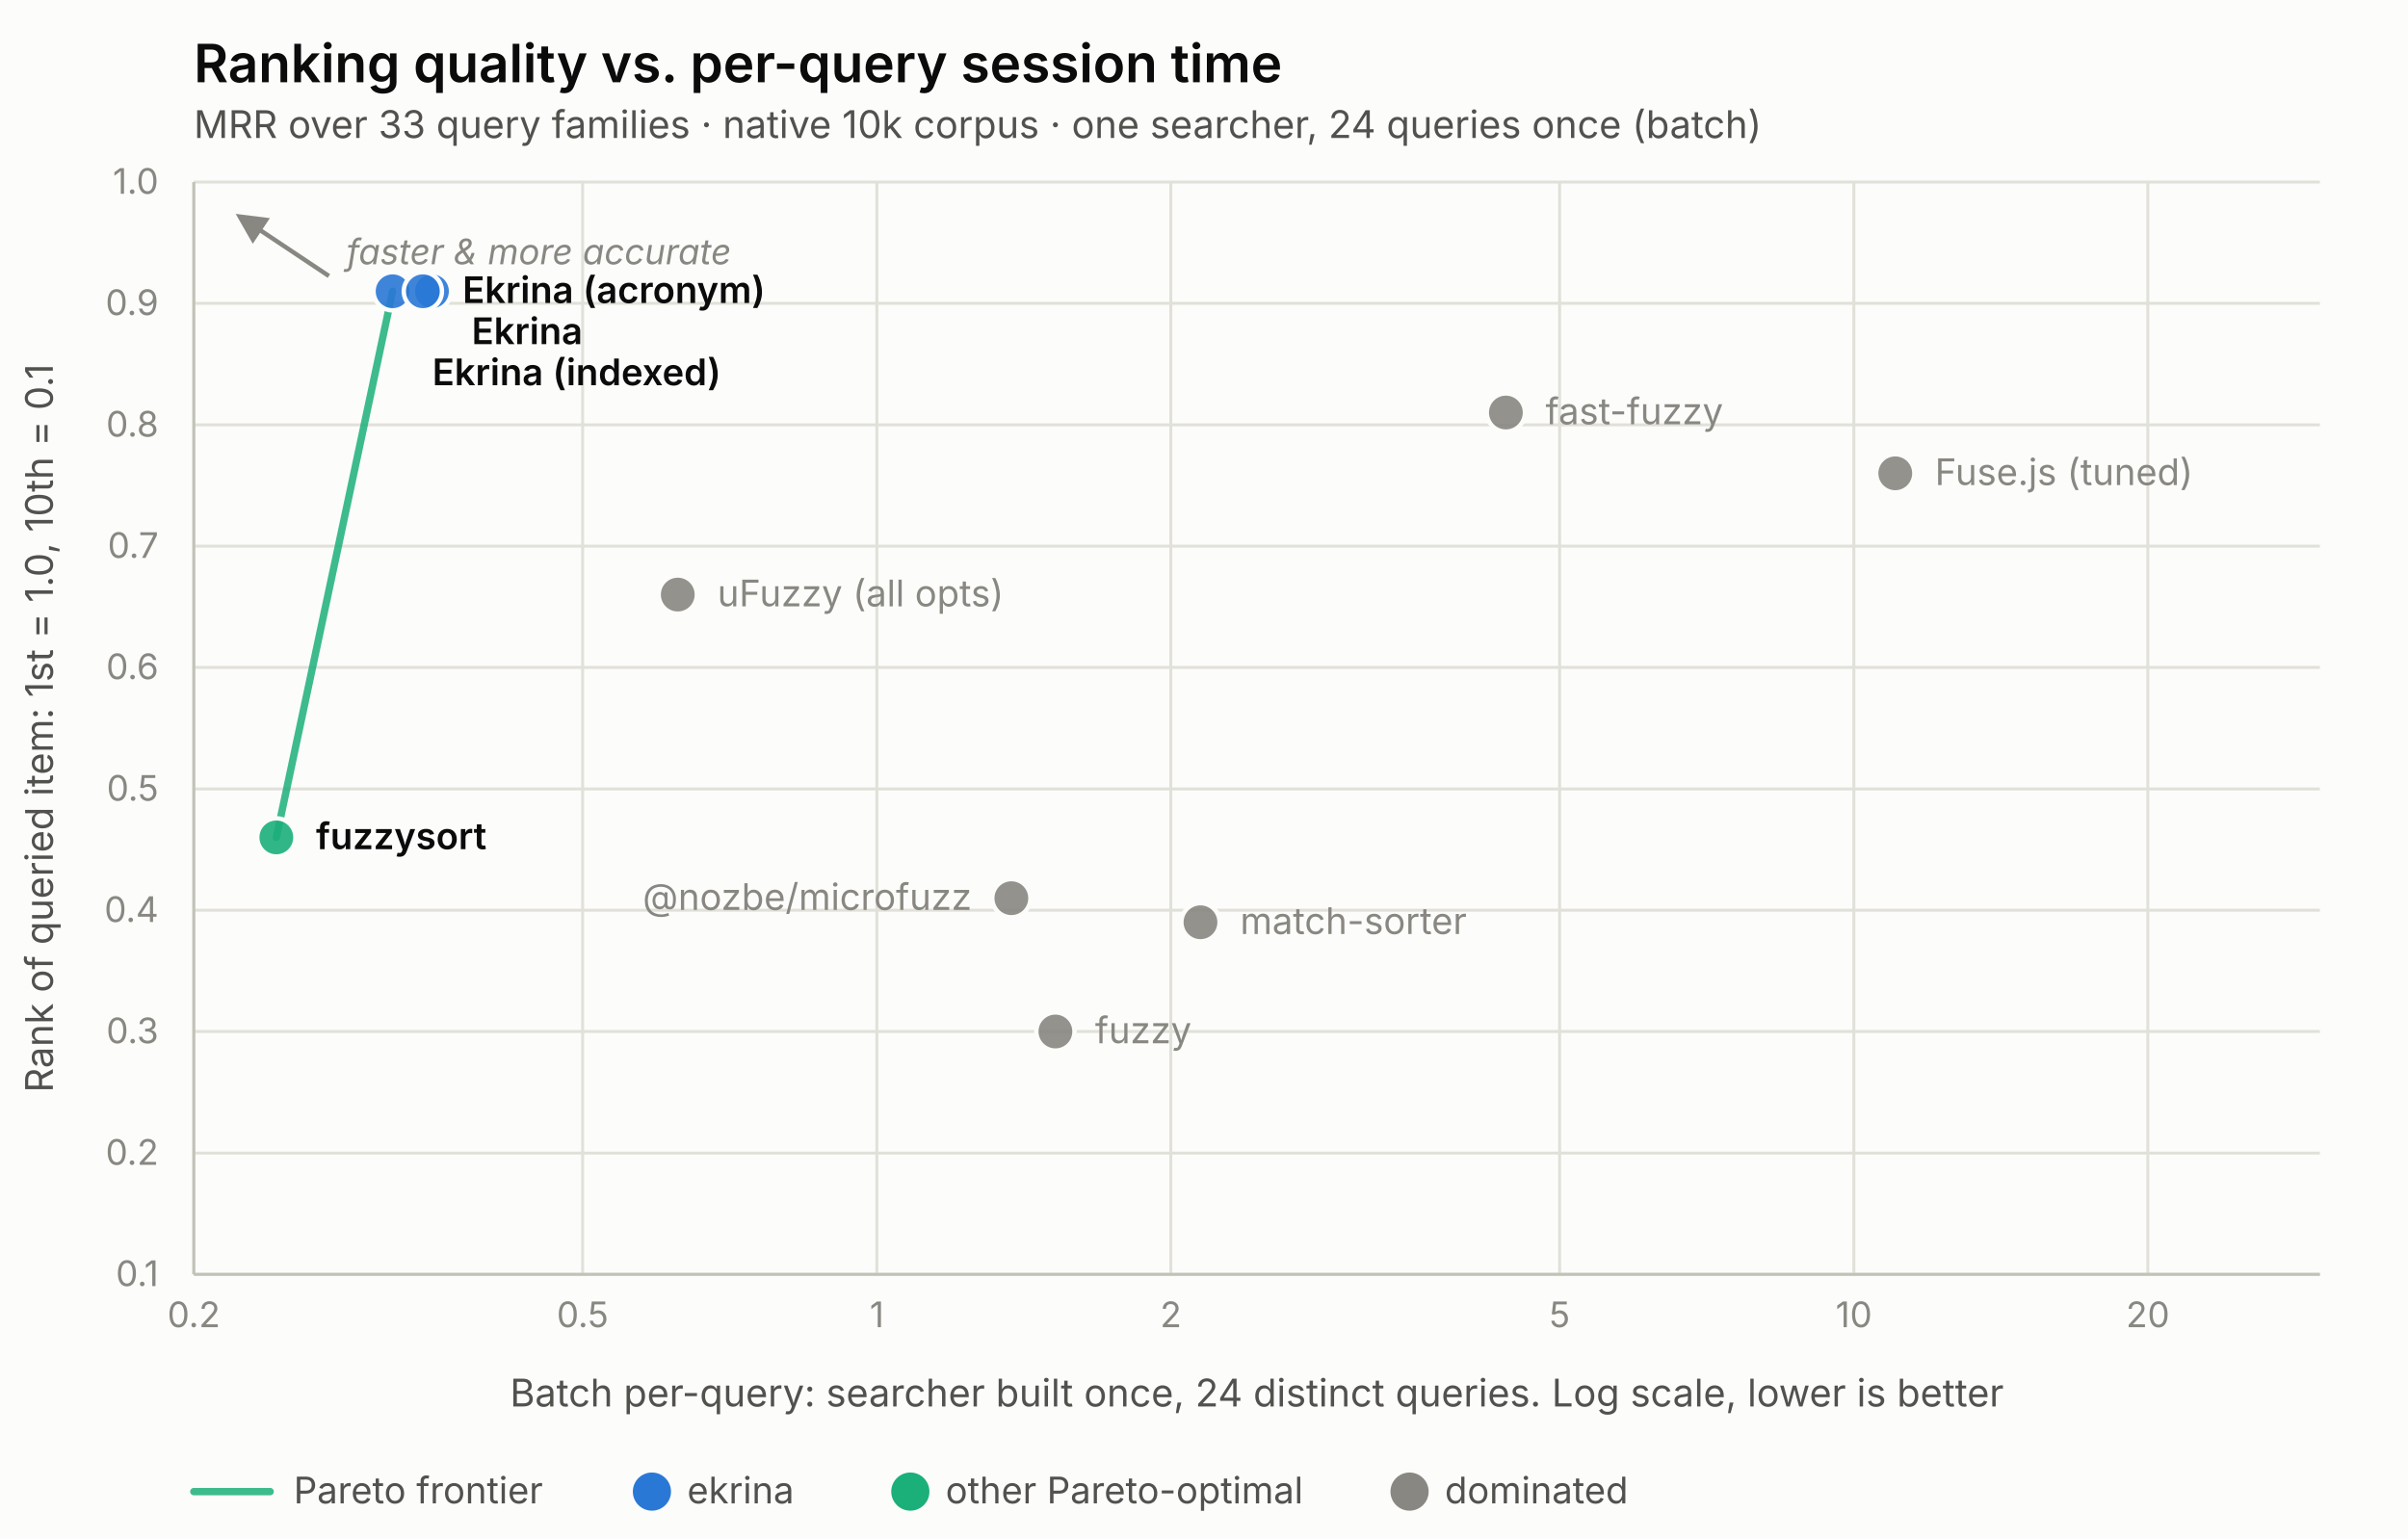
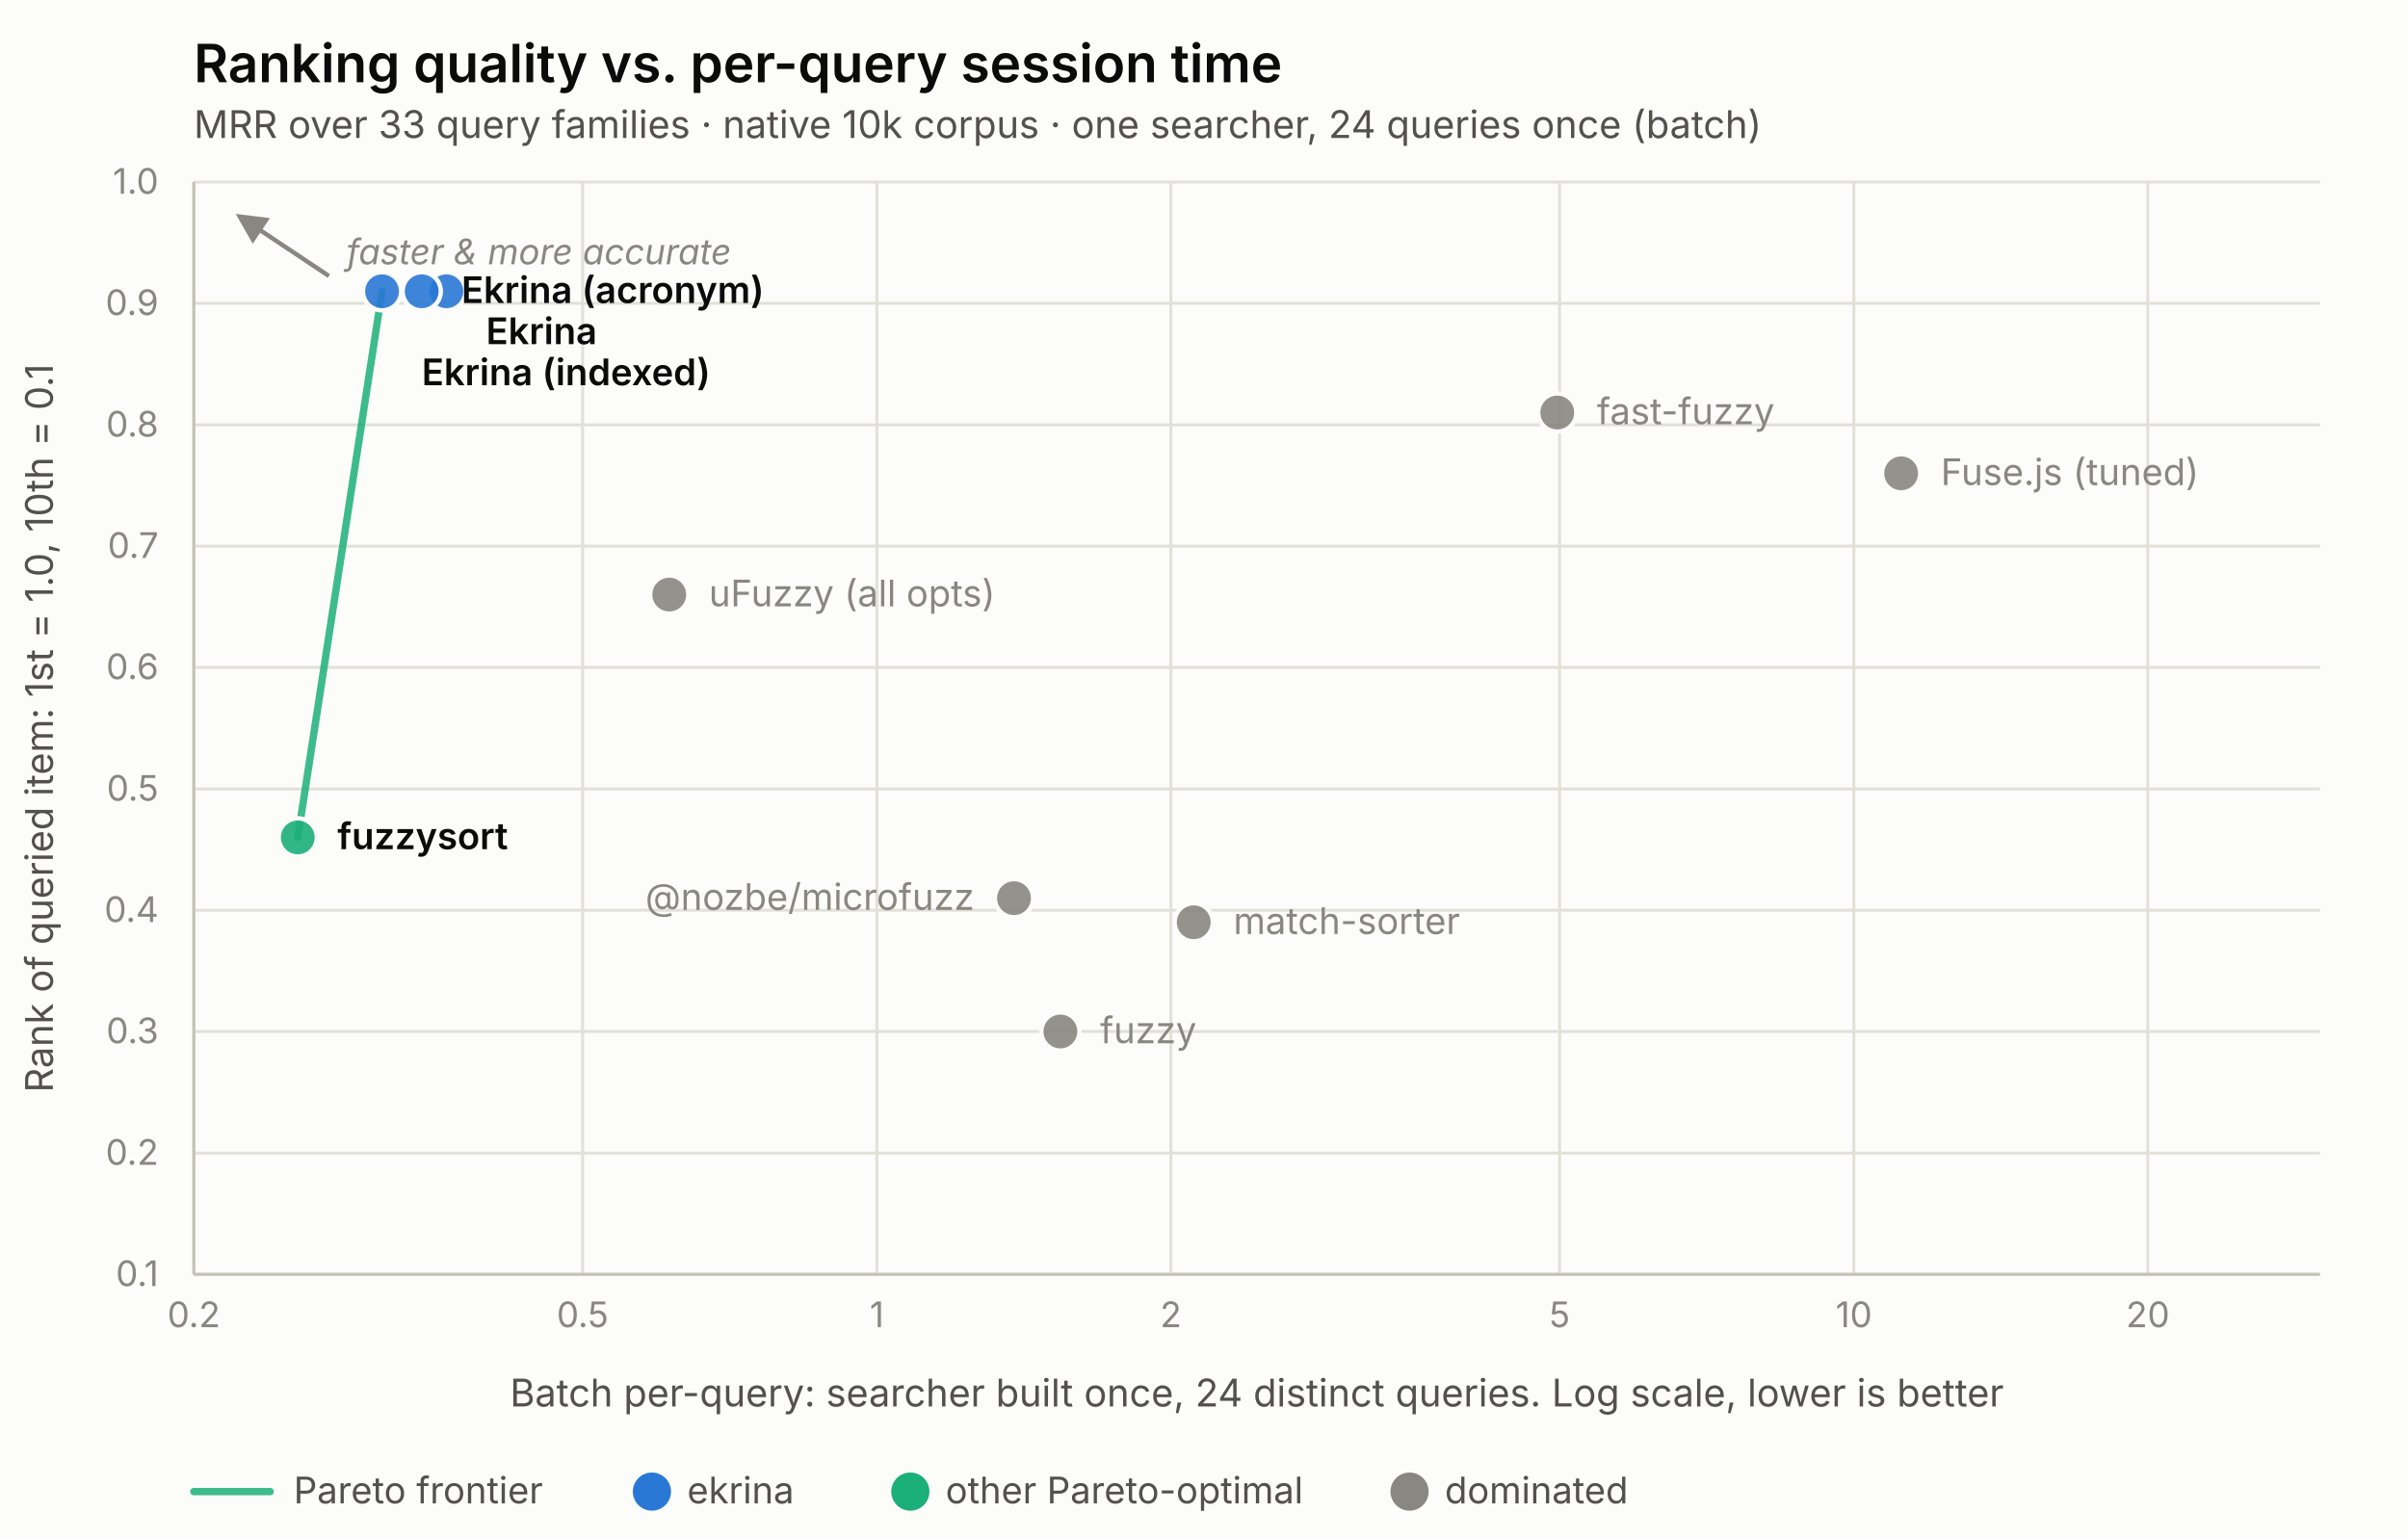
<svg xmlns="http://www.w3.org/2000/svg" viewBox="0 0 820 524" font-family="system-ui, -apple-system, 'Segoe UI', sans-serif" role="img" aria-labelledby="pareto-query-title pareto-query-desc">
  <defs>
    <marker id="arrow" viewBox="0 0 10 10" refX="8" refY="5" markerWidth="7" markerHeight="7" orient="auto-start-reverse">
      <path d="M0 0 L10 5 L0 10 z" fill="#898781" />
    </marker>
  </defs>
  <rect x="0" y="0" width="820" height="524" fill="#fcfcfb" />
  <text x="66" y="28" fill="#0b0b0b" font-size="18" font-weight="600">Ranking quality vs. per-query session time</text>
  <text x="66" y="47" fill="#52514e" font-size="13">MRR over 33 query families · native 10k corpus · one searcher, 24 queries once (batch)</text>
  <g>
    <line x1="66" y1="62" x2="66" y2="434" stroke="#e1e0d9" />
    <line x1="198.4" y1="62" x2="198.4" y2="434" stroke="#e1e0d9" />
    <line x1="298.6" y1="62" x2="298.6" y2="434" stroke="#e1e0d9" />
    <line x1="398.7" y1="62" x2="398.7" y2="434" stroke="#e1e0d9" />
    <line x1="531.1" y1="62" x2="531.1" y2="434" stroke="#e1e0d9" />
    <line x1="631.3" y1="62" x2="631.3" y2="434" stroke="#e1e0d9" />
    <line x1="731.4" y1="62" x2="731.4" y2="434" stroke="#e1e0d9" />
    <line x1="66" y1="434" x2="790" y2="434" stroke="#e1e0d9" />
    <line x1="66" y1="392.7" x2="790" y2="392.7" stroke="#e1e0d9" />
    <line x1="66" y1="351.3" x2="790" y2="351.3" stroke="#e1e0d9" />
    <line x1="66" y1="310" x2="790" y2="310" stroke="#e1e0d9" />
    <line x1="66" y1="268.7" x2="790" y2="268.7" stroke="#e1e0d9" />
    <line x1="66" y1="227.3" x2="790" y2="227.3" stroke="#e1e0d9" />
    <line x1="66" y1="186" x2="790" y2="186" stroke="#e1e0d9" />
    <line x1="66" y1="144.7" x2="790" y2="144.7" stroke="#e1e0d9" />
    <line x1="66" y1="103.3" x2="790" y2="103.3" stroke="#e1e0d9" />
    <line x1="66" y1="62" x2="790" y2="62" stroke="#e1e0d9" />
  </g>
  <line x1="66" y1="434" x2="790" y2="434" stroke="#c3c2b7" />
  <line x1="66" y1="62" x2="66" y2="434" stroke="#c3c2b7" />
  <g>
    <text x="66" y="452" text-anchor="middle" fill="#898781" font-size="12" font-variant-numeric="tabular-nums">0.2</text>
    <text x="198.4" y="452" text-anchor="middle" fill="#898781" font-size="12" font-variant-numeric="tabular-nums">0.5</text>
    <text x="298.6" y="452" text-anchor="middle" fill="#898781" font-size="12" font-variant-numeric="tabular-nums">1</text>
    <text x="398.7" y="452" text-anchor="middle" fill="#898781" font-size="12" font-variant-numeric="tabular-nums">2</text>
    <text x="531.1" y="452" text-anchor="middle" fill="#898781" font-size="12" font-variant-numeric="tabular-nums">5</text>
    <text x="631.3" y="452" text-anchor="middle" fill="#898781" font-size="12" font-variant-numeric="tabular-nums">10</text>
    <text x="731.4" y="452" text-anchor="middle" fill="#898781" font-size="12" font-variant-numeric="tabular-nums">20</text>
  </g>
  <g>
    <text x="54" y="438" text-anchor="end" fill="#898781" font-size="12" font-variant-numeric="tabular-nums">0.1</text>
    <text x="54" y="396.7" text-anchor="end" fill="#898781" font-size="12" font-variant-numeric="tabular-nums">0.2</text>
    <text x="54" y="355.3" text-anchor="end" fill="#898781" font-size="12" font-variant-numeric="tabular-nums">0.3</text>
    <text x="54" y="314" text-anchor="end" fill="#898781" font-size="12" font-variant-numeric="tabular-nums">0.4</text>
    <text x="54" y="272.7" text-anchor="end" fill="#898781" font-size="12" font-variant-numeric="tabular-nums">0.5</text>
    <text x="54" y="231.3" text-anchor="end" fill="#898781" font-size="12" font-variant-numeric="tabular-nums">0.6</text>
    <text x="54" y="190" text-anchor="end" fill="#898781" font-size="12" font-variant-numeric="tabular-nums">0.7</text>
    <text x="54" y="148.7" text-anchor="end" fill="#898781" font-size="12" font-variant-numeric="tabular-nums">0.8</text>
    <text x="54" y="107.3" text-anchor="end" fill="#898781" font-size="12" font-variant-numeric="tabular-nums">0.9</text>
    <text x="54" y="66" text-anchor="end" fill="#898781" font-size="12" font-variant-numeric="tabular-nums">1.0</text>
  </g>
  <text x="428" y="479" text-anchor="middle" fill="#52514e" font-size="13">Batch per-query: searcher built once, 24 distinct queries. Log scale, lower is better</text>
  <text transform="translate(18,248) rotate(-90)" text-anchor="middle" fill="#52514e" font-size="13">Rank of queried item: 1st = 1.0, 10th = 0.1</text>
-   <path d="M94.1 285.2 L133.7 99.2" fill="none" stroke="#1baf7a" stroke-width="2.5" stroke-linejoin="round" stroke-linecap="round" opacity="0.85" />
+   <path d="M101.4 285.2 L130.1 99.2" fill="none" stroke="#1baf7a" stroke-width="2.5" stroke-linejoin="round" stroke-linecap="round" opacity="0.85" />
  <g transform="translate(78,70)">
    <line x1="34" y1="24" x2="4" y2="4" stroke="#898781" stroke-width="1.5" marker-end="url(#arrow)" />
    <text x="40" y="20" fill="#898781" font-size="12" font-style="italic">faster &amp; more accurate</text>
  </g>
  <g>
-     <circle cx="147.1" cy="99.2" r="6.5" fill="#2a78d6" fill-opacity="0.9" stroke="#fcfcfb" stroke-width="1.5" />
-     <circle cx="133.7" cy="99.2" r="6.5" fill="#2a78d6" fill-opacity="0.9" stroke="#fcfcfb" stroke-width="1.5" />
-     <circle cx="144" cy="99.2" r="6.5" fill="#2a78d6" fill-opacity="0.9" stroke="#fcfcfb" stroke-width="1.5" />
-     <circle cx="512.8" cy="140.5" r="6.5" fill="#898781" fill-opacity="0.9" stroke="#fcfcfb" stroke-width="1.5" />
-     <circle cx="645.4" cy="161.2" r="6.5" fill="#898781" fill-opacity="0.9" stroke="#fcfcfb" stroke-width="1.5" />
-     <circle cx="230.8" cy="202.5" r="6.5" fill="#898781" fill-opacity="0.9" stroke="#fcfcfb" stroke-width="1.5" />
-     <circle cx="94.1" cy="285.2" r="6.5" fill="#1baf7a" fill-opacity="0.9" stroke="#fcfcfb" stroke-width="1.5" />
-     <circle cx="344.4" cy="305.9" r="6.5" fill="#898781" fill-opacity="0.9" stroke="#fcfcfb" stroke-width="1.5" />
-     <circle cx="408.8" cy="314.1" r="6.5" fill="#898781" fill-opacity="0.9" stroke="#fcfcfb" stroke-width="1.5" />
-     <circle cx="359.4" cy="351.3" r="6.5" fill="#898781" fill-opacity="0.9" stroke="#fcfcfb" stroke-width="1.5" />
+     <circle cx="152" cy="99.2" r="6.5" fill="#2a78d6" fill-opacity="0.9" stroke="#fcfcfb" stroke-width="1.5" />
+     <circle cx="130.1" cy="99.2" r="6.5" fill="#2a78d6" fill-opacity="0.9" stroke="#fcfcfb" stroke-width="1.5" />
+     <circle cx="143.6" cy="99.2" r="6.5" fill="#2a78d6" fill-opacity="0.9" stroke="#fcfcfb" stroke-width="1.5" />
+     <circle cx="530.3" cy="140.5" r="6.5" fill="#898781" fill-opacity="0.9" stroke="#fcfcfb" stroke-width="1.5" />
+     <circle cx="647.4" cy="161.2" r="6.5" fill="#898781" fill-opacity="0.9" stroke="#fcfcfb" stroke-width="1.5" />
+     <circle cx="227.9" cy="202.5" r="6.5" fill="#898781" fill-opacity="0.9" stroke="#fcfcfb" stroke-width="1.5" />
+     <circle cx="101.4" cy="285.2" r="6.5" fill="#1baf7a" fill-opacity="0.9" stroke="#fcfcfb" stroke-width="1.5" />
+     <circle cx="345.3" cy="305.9" r="6.5" fill="#898781" fill-opacity="0.9" stroke="#fcfcfb" stroke-width="1.5" />
+     <circle cx="406.5" cy="314.1" r="6.5" fill="#898781" fill-opacity="0.9" stroke="#fcfcfb" stroke-width="1.5" />
+     <circle cx="361.1" cy="351.3" r="6.5" fill="#898781" fill-opacity="0.9" stroke="#fcfcfb" stroke-width="1.5" />
  </g>
  <g>
-     <text x="160.6" y="117.2" text-anchor="start" fill="#0b0b0b" font-size="12.5" font-weight="600">Ekrina</text>
-     <text x="147.2" y="131.2" text-anchor="start" fill="#0b0b0b" font-size="12.5" font-weight="600">Ekrina (indexed)</text>
-     <text x="157.5" y="103.2" text-anchor="start" fill="#0b0b0b" font-size="12.5" font-weight="600">Ekrina (acronym)</text>
-     <text x="107.6" y="289.2" text-anchor="start" fill="#0b0b0b" font-size="12.5" font-weight="600">fuzzysort</text>
-     <text x="526.3" y="144.5" text-anchor="start" fill="#898781" font-size="12.5">fast-fuzzy</text>
-     <text x="658.9" y="165.2" text-anchor="start" fill="#898781" font-size="12.5">Fuse.js (tuned)</text>
-     <text x="244.3" y="206.5" text-anchor="start" fill="#898781" font-size="12.5">uFuzzy (all opts)</text>
-     <text x="330.9" y="309.9" text-anchor="end" fill="#898781" font-size="12.5">@nozbe/microfuzz</text>
-     <text x="422.3" y="318.1" text-anchor="start" fill="#898781" font-size="12.5">match-sorter</text>
-     <text x="372.9" y="355.3" text-anchor="start" fill="#898781" font-size="12.5">fuzzy</text>
+     <text x="165.5" y="117.2" text-anchor="start" fill="#0b0b0b" font-size="12.5" font-weight="600">Ekrina</text>
+     <text x="143.6" y="131.2" text-anchor="start" fill="#0b0b0b" font-size="12.5" font-weight="600">Ekrina (indexed)</text>
+     <text x="157.1" y="103.2" text-anchor="start" fill="#0b0b0b" font-size="12.5" font-weight="600">Ekrina (acronym)</text>
+     <text x="114.9" y="289.2" text-anchor="start" fill="#0b0b0b" font-size="12.5" font-weight="600">fuzzysort</text>
+     <text x="543.8" y="144.5" text-anchor="start" fill="#898781" font-size="12.5">fast-fuzzy</text>
+     <text x="660.9" y="165.2" text-anchor="start" fill="#898781" font-size="12.5">Fuse.js (tuned)</text>
+     <text x="241.4" y="206.5" text-anchor="start" fill="#898781" font-size="12.5">uFuzzy (all opts)</text>
+     <text x="331.8" y="309.9" text-anchor="end" fill="#898781" font-size="12.5">@nozbe/microfuzz</text>
+     <text x="420" y="318.1" text-anchor="start" fill="#898781" font-size="12.5">match-sorter</text>
+     <text x="374.6" y="355.3" text-anchor="start" fill="#898781" font-size="12.5">fuzzy</text>
  </g>
  <g>
    <line x1="66" y1="508" x2="92" y2="508" stroke="#1baf7a" stroke-width="2.5" stroke-linecap="round" opacity="0.85" />
    <text x="100" y="512" fill="#52514e" font-size="12.5">Pareto frontier</text>
    <circle cx="222" cy="508" r="6.5" fill="#2a78d6" />
    <text x="234" y="512" fill="#52514e" font-size="12.5">ekrina</text>
    <circle cx="310" cy="508" r="6.5" fill="#1baf7a" />
    <text x="322" y="512" fill="#52514e" font-size="12.5">other Pareto-optimal</text>
    <circle cx="480" cy="508" r="6.5" fill="#898781" />
    <text x="492" y="512" fill="#52514e" font-size="12.5">dominated</text>
  </g>
</svg>
